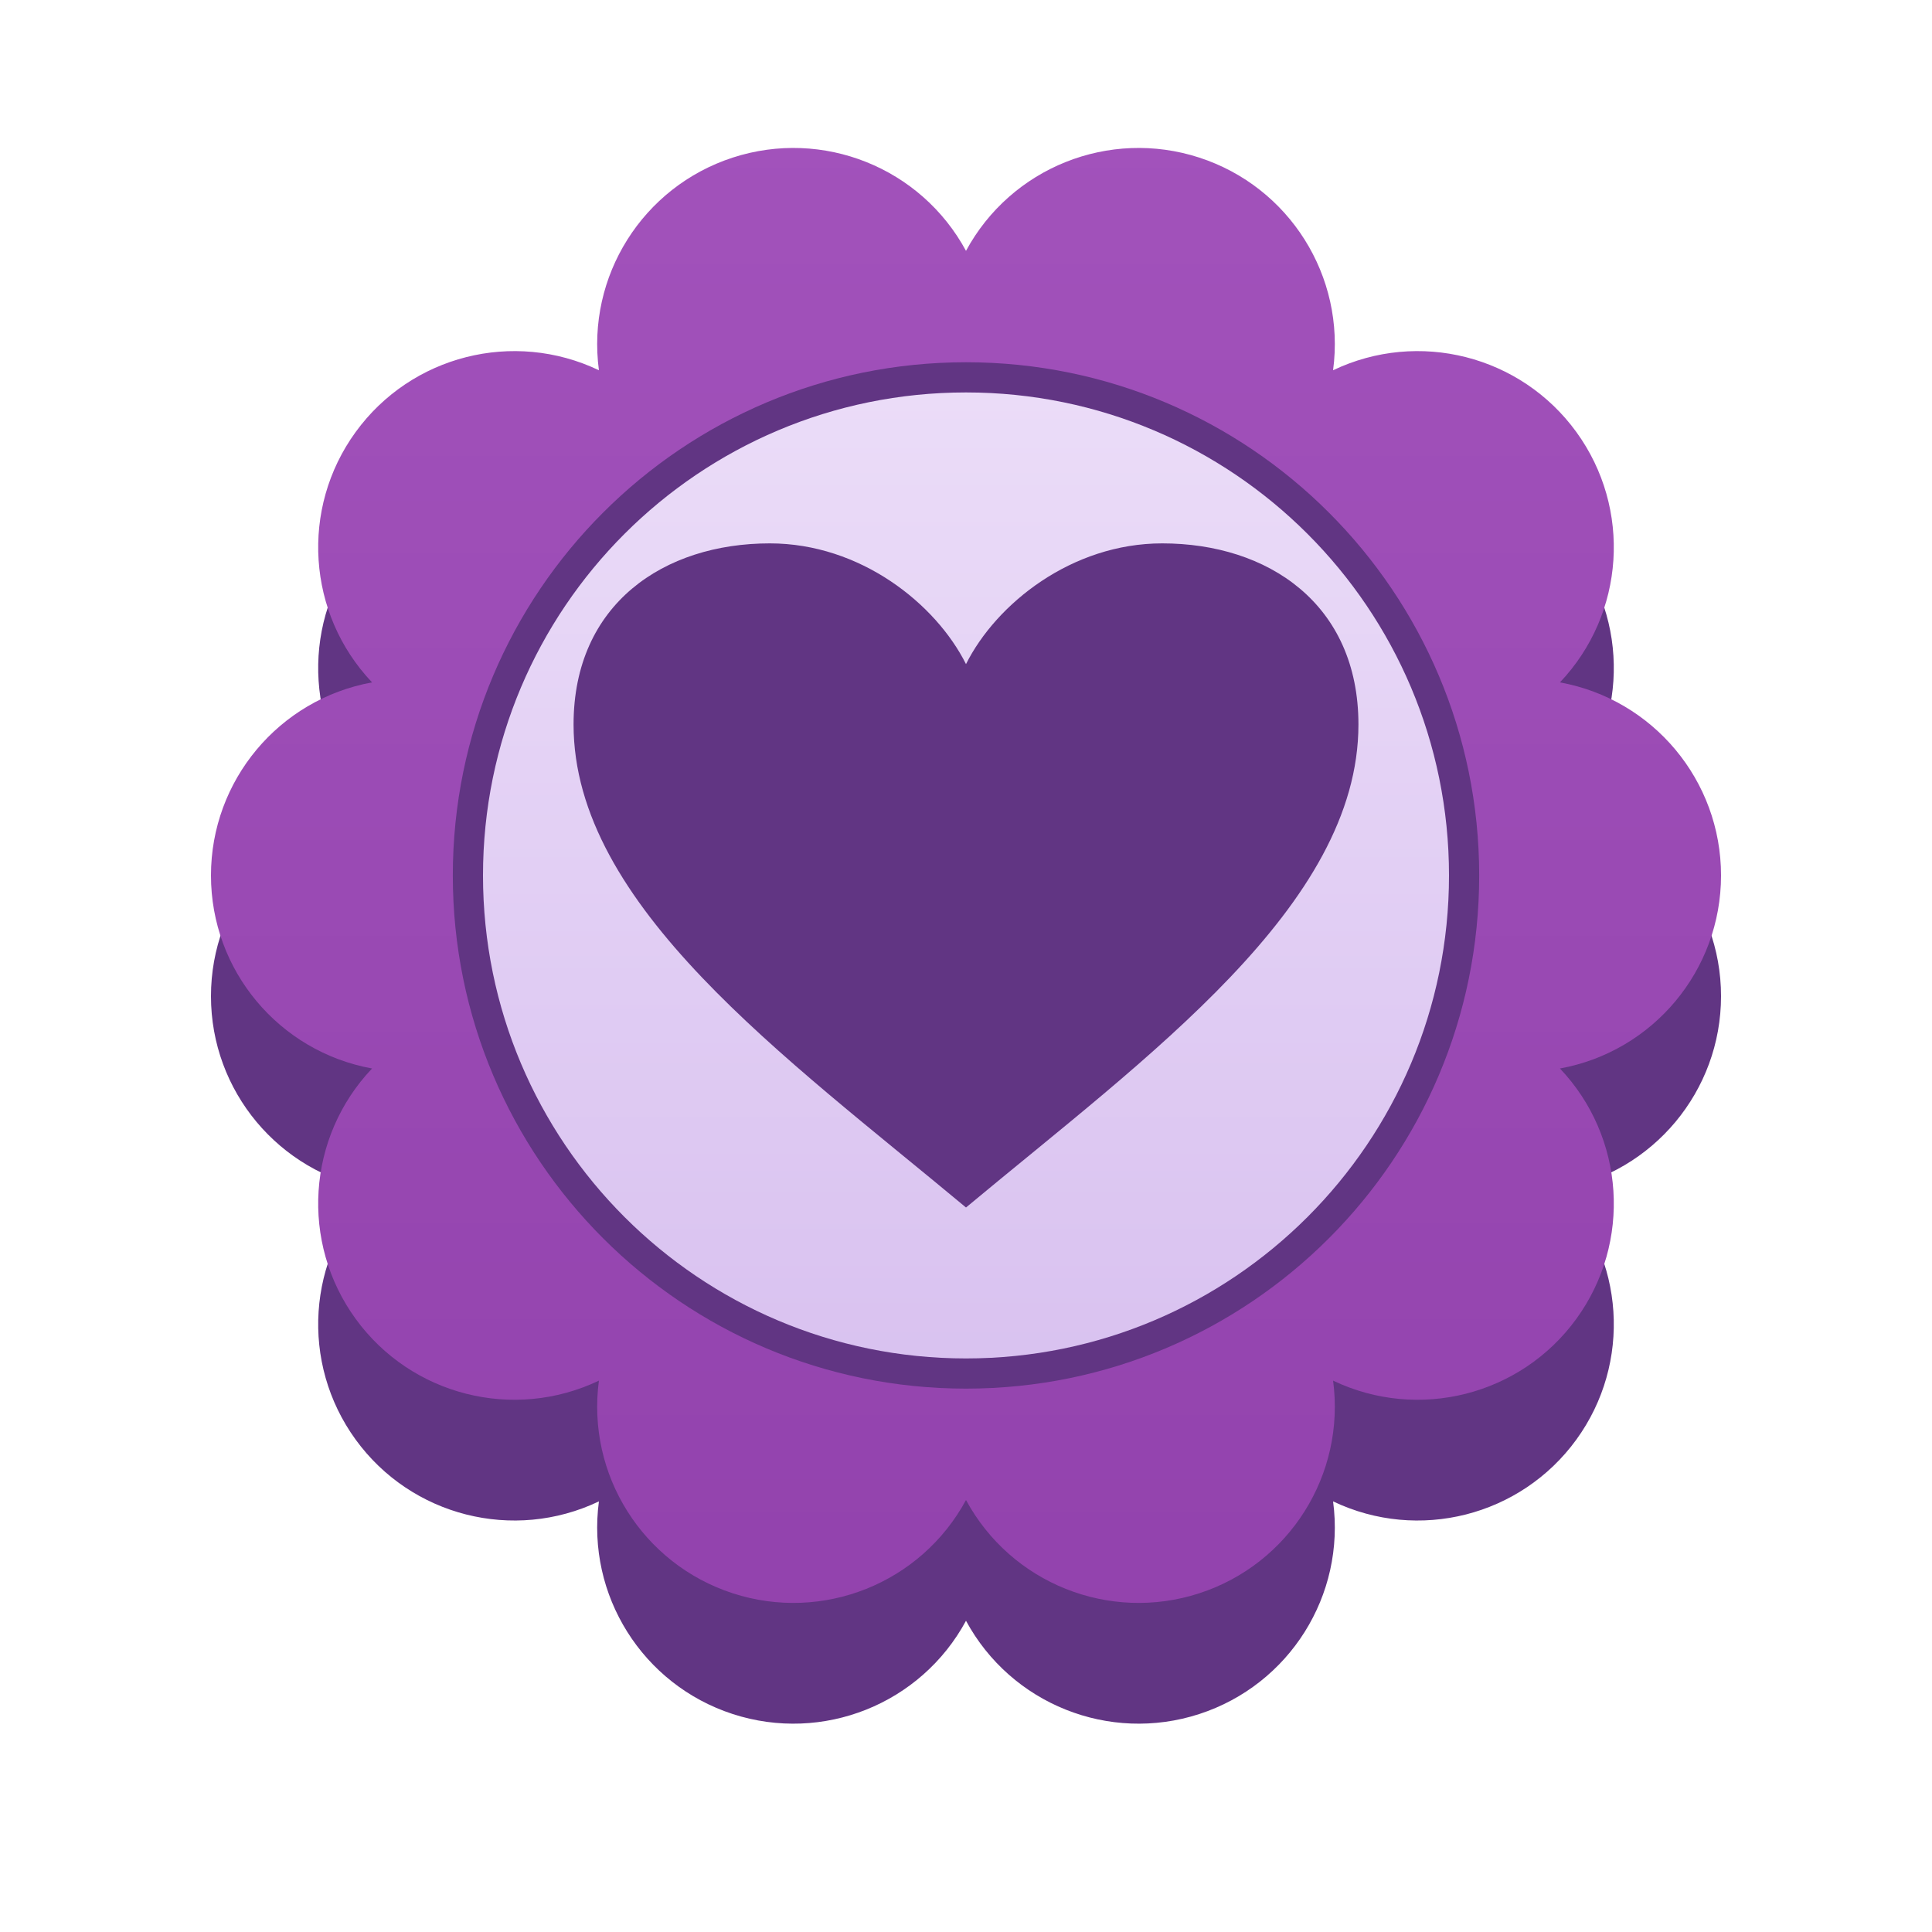
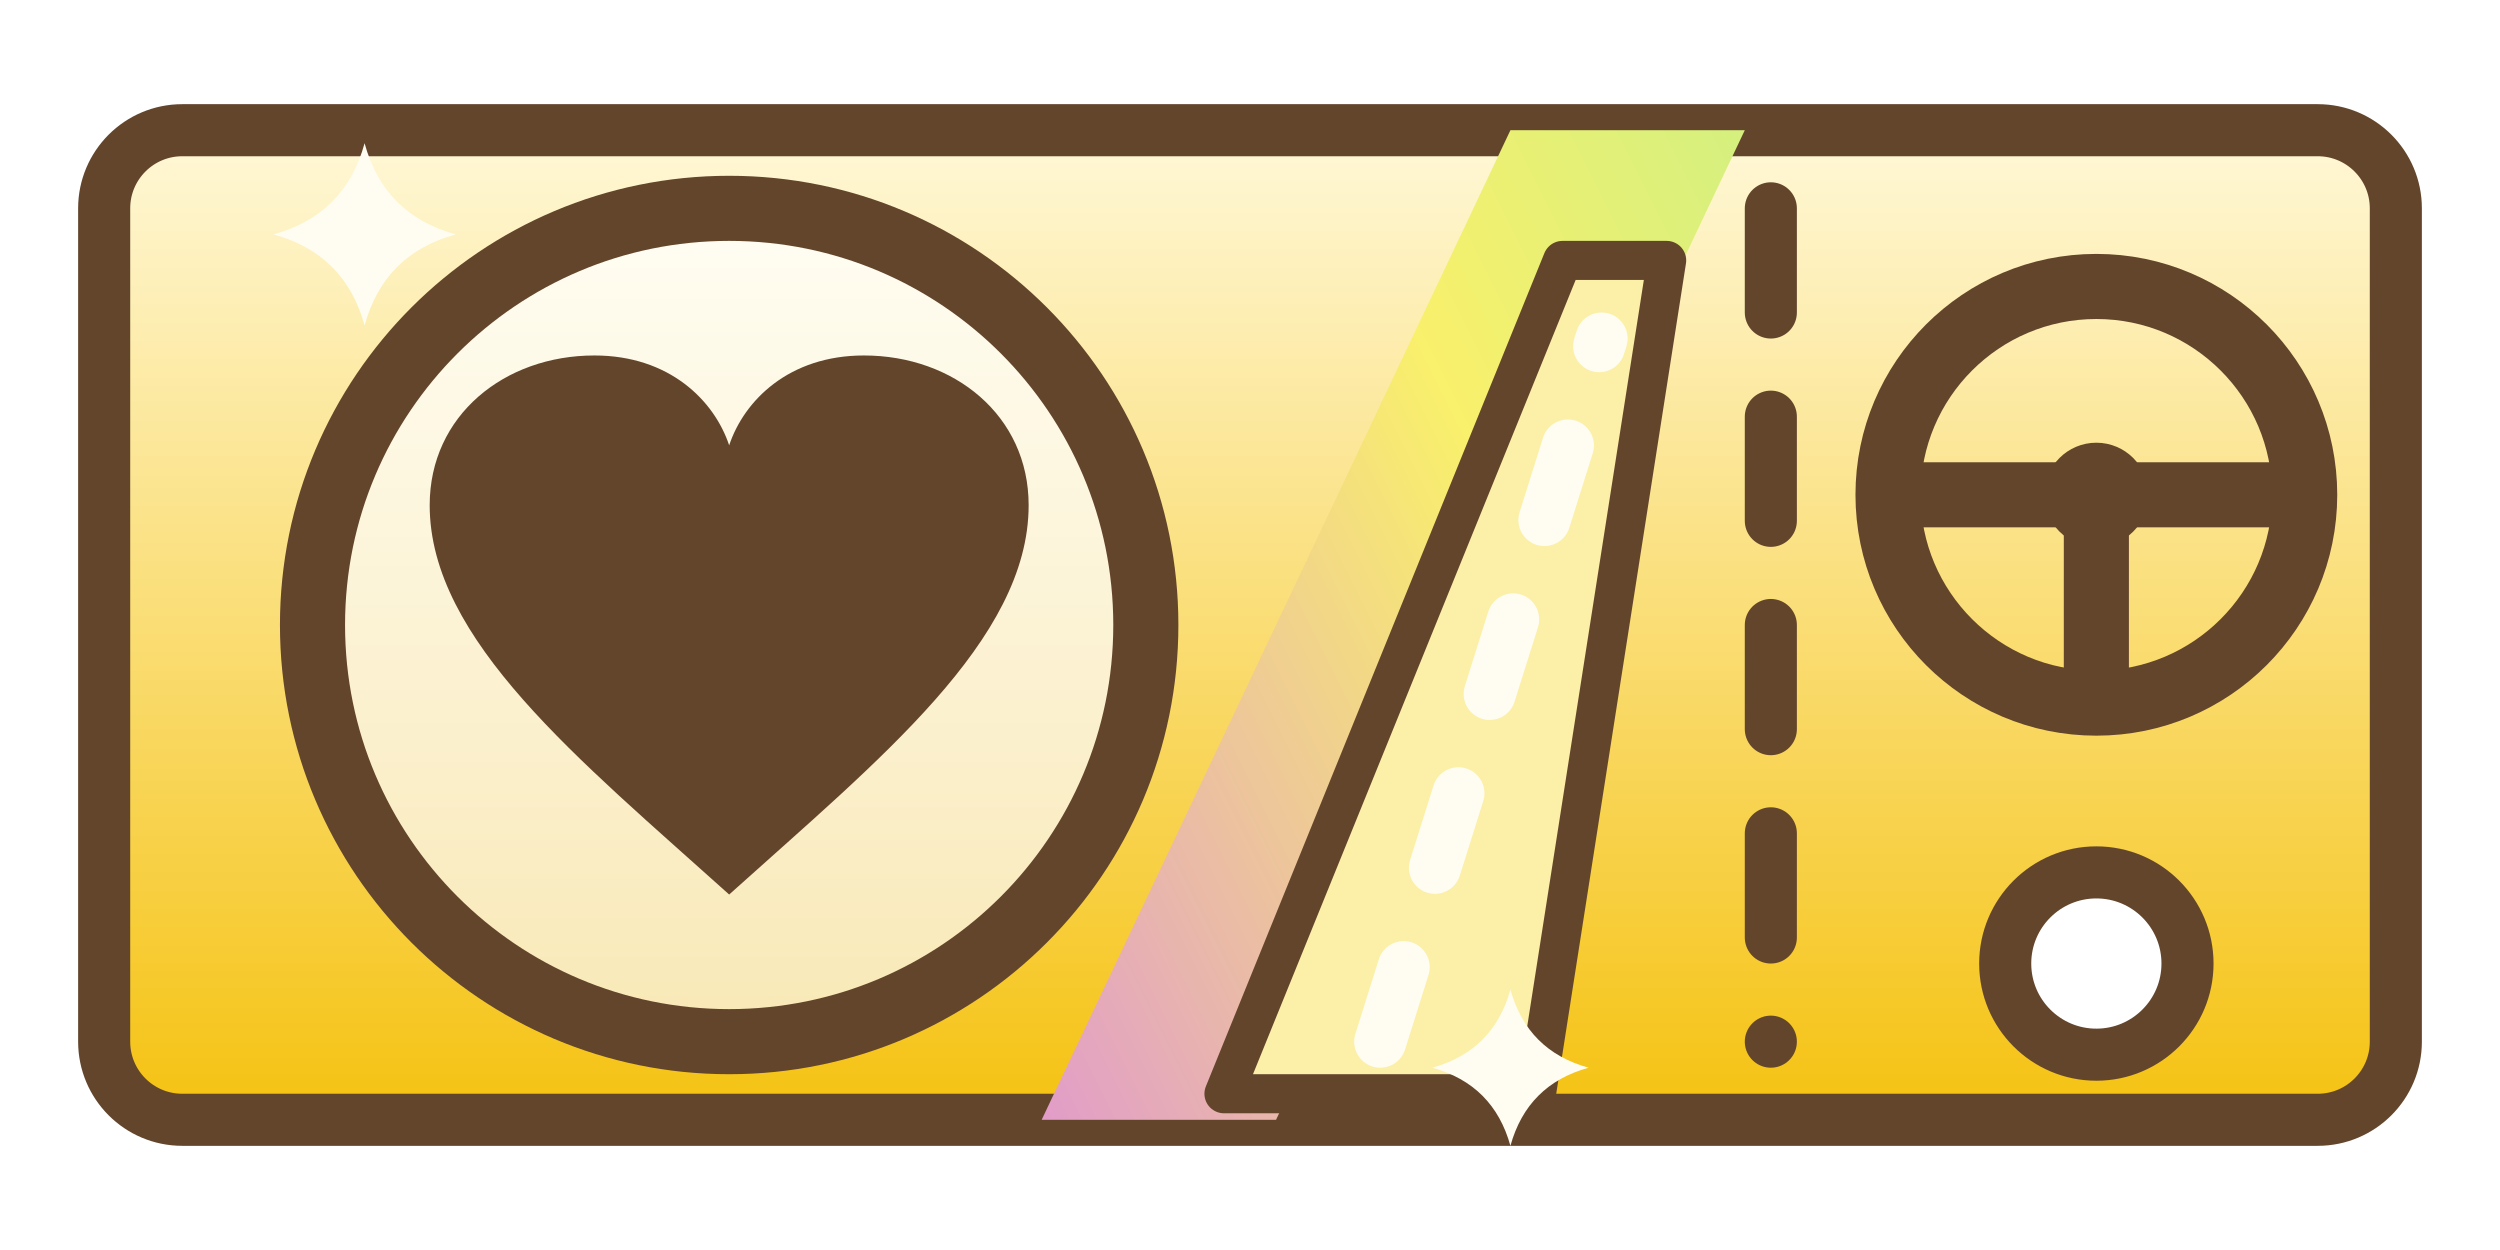
- <svg xmlns="http://www.w3.org/2000/svg" width="128" height="128" viewBox="0 0 128 128" version="1.1">
+ <svg xmlns="http://www.w3.org/2000/svg" width="192" height="96" viewBox="0 0 192 96" version="1.1">
  <defs>
-     <linearGradient id="rim" x1="0" y1="8" x2="0" y2="116" gradientUnits="userSpaceOnUse">
-       <stop offset="0" stop-color="#a252bb" />
-       <stop offset="1" stop-color="#9141ac" />
+     <linearGradient id="body" x1="0" y1="10" x2="0" y2="86" gradientUnits="userSpaceOnUse">
+       <stop offset="0" stop-color="#fff8d8" />
+       <stop offset="1" stop-color="#f5c211" />
    </linearGradient>
-     <linearGradient id="field" x1="0" y1="26" x2="0" y2="90" gradientUnits="userSpaceOnUse">
-       <stop offset="0" stop-color="#ebdcf8" />
-       <stop offset="1" stop-color="#d9c2f0" />
+     <linearGradient id="field" x1="0" y1="18" x2="0" y2="78" gradientUnits="userSpaceOnUse">
+       <stop offset="0" stop-color="#fffdf2" />
+       <stop offset="1" stop-color="#f9e9b8" />
    </linearGradient>
+     <linearGradient id="holo" x1="0" y1="96" x2="192" y2="0" gradientUnits="userSpaceOnUse">
+       <stop offset="0" stop-color="#99c1f0" />
+       <stop offset="0.3" stop-color="#dc8add" />
+       <stop offset="0.6" stop-color="#f9f06b" />
+       <stop offset="1" stop-color="#8ff0a4" />
+     </linearGradient>
+     <clipPath id="ticket-clip">
+       <path d="M14 10 H178 A6 6 0 0 1 184 16 V80 A6 6 0 0 1 178 86 H14 A6 6 0 0 1 8 80 V16 A6 6 0 0 1 14 10 Z M154 74 A7 7 0 0 0 168 74 A7 7 0 0 0 154 74 Z" clip-rule="evenodd" />
+     </clipPath>
  </defs>
-   <path id="seal-profile" d="M103.35 53.21 A13 13 0 0 1 103.35 78.79 A13 13 0 0 1 88.32 99.47 A13 13 0 0 1 64.00 107.38 A13 13 0 0 1 39.68 99.47 A13 13 0 0 1 24.65 78.79 A13 13 0 0 1 24.65 53.21 A13 13 0 0 1 39.68 32.53 A13 13 0 0 1 64.00 24.62 A13 13 0 0 1 88.32 32.53 A13 13 0 0 1 103.35 53.21 Z" fill="#613583" />
-   <path id="seal" d="M103.35 45.21 A13 13 0 0 1 103.35 70.79 A13 13 0 0 1 88.32 91.47 A13 13 0 0 1 64.00 99.38 A13 13 0 0 1 39.68 91.47 A13 13 0 0 1 24.65 70.79 A13 13 0 0 1 24.65 45.21 A13 13 0 0 1 39.68 24.53 A13 13 0 0 1 64.00 16.62 A13 13 0 0 1 88.32 24.53 A13 13 0 0 1 103.35 45.21 Z" fill="url(#rim)" />
-   <circle id="field-bezel" cx="64" cy="58" r="34" fill="#613583" />
-   <circle id="field" cx="64" cy="58" r="32" fill="url(#field)" />
-   <g id="motif" transform="translate(0,-2)">
-     <path id="heart" d="M64 82 C52 72 38 62 38 50 C38 42 44 38 51 38 C57 38 62 42 64 46         C66 42 71 38 77 38 C84 38 90 42 90 50 C90 62 76 72 64 82 Z" fill="#613583" />
+   <path id="ticket" d="M14 10 H178 A6 6 0 0 1 184 16 V80 A6 6 0 0 1 178 86 H14 A6 6 0 0 1 8 80 V16 A6 6 0 0 1 14 10 Z M154 74 A7 7 0 0 0 168 74 A7 7 0 0 0 154 74 Z" fill="url(#body)" fill-rule="evenodd" stroke="#63452c" stroke-width="4" />
+   <g clip-path="url(#ticket-clip)">
+     <path id="holo-band" d="M80 86 L116 10 H134 L98 86 Z" fill="url(#holo)" />
  </g>
+   <path id="road" d="M94 84 L118 84 L128 20 L120 20 Z" fill="#fcefa8" stroke="#63452c" stroke-width="3" stroke-linejoin="round" />
+   <path id="road-markings" d="M106 80 L123 26" fill="none" stroke="#fffdf2" stroke-width="4" stroke-linecap="round" stroke-dasharray="6 8" />
+   <path id="perforation" d="M136 16 V80" stroke="#63452c" stroke-width="4" stroke-dasharray="8 8" stroke-linecap="round" />
+   <circle id="punch-field" cx="56" cy="48" r="32" fill="url(#field)" stroke="#63452c" stroke-width="5" />
+   <g id="motif" transform="translate(56,48) scale(1.15)">
+     <path d="M0 18 C-10 9 -20 1 -20 -8 C-20 -14 -15 -18 -9 -18 C-4 -18 -1 -15 0 -12 C1 -15 4 -18 9 -18 C15 -18 20 -14 20 -8 C20 1 10 9 0 18 Z" fill="#63452c" />
+   </g>
+   <circle id="wheel" cx="161" cy="38" r="16" fill="none" stroke="#63452c" stroke-width="5" />
+   <path id="spoke-1" d="M161 38 L147 38" stroke="#63452c" stroke-width="5" stroke-linecap="round" />
+   <path id="spoke-2" d="M161 38 L175 38" stroke="#63452c" stroke-width="5" stroke-linecap="round" />
+   <path id="spoke-3" d="M161 38 L161 52" stroke="#63452c" stroke-width="5" stroke-linecap="round" />
+   <circle id="wheel-hub" cx="161" cy="38" r="4" fill="#63452c" />
+   <path d="M28 11 Q29.5 16.5 35 18 Q29.5 19.5 28 25 Q26.5 19.5 21 18 Q26.5 16.5 28 11 Z" fill="#fffdf2" />
+   <path d="M116 76 Q117.3 80.7 122 82 Q117.3 83.3 116 88 Q114.7 83.3 110 82 Q114.7 80.7 116 76 Z" fill="#fffdf2" />
</svg>
